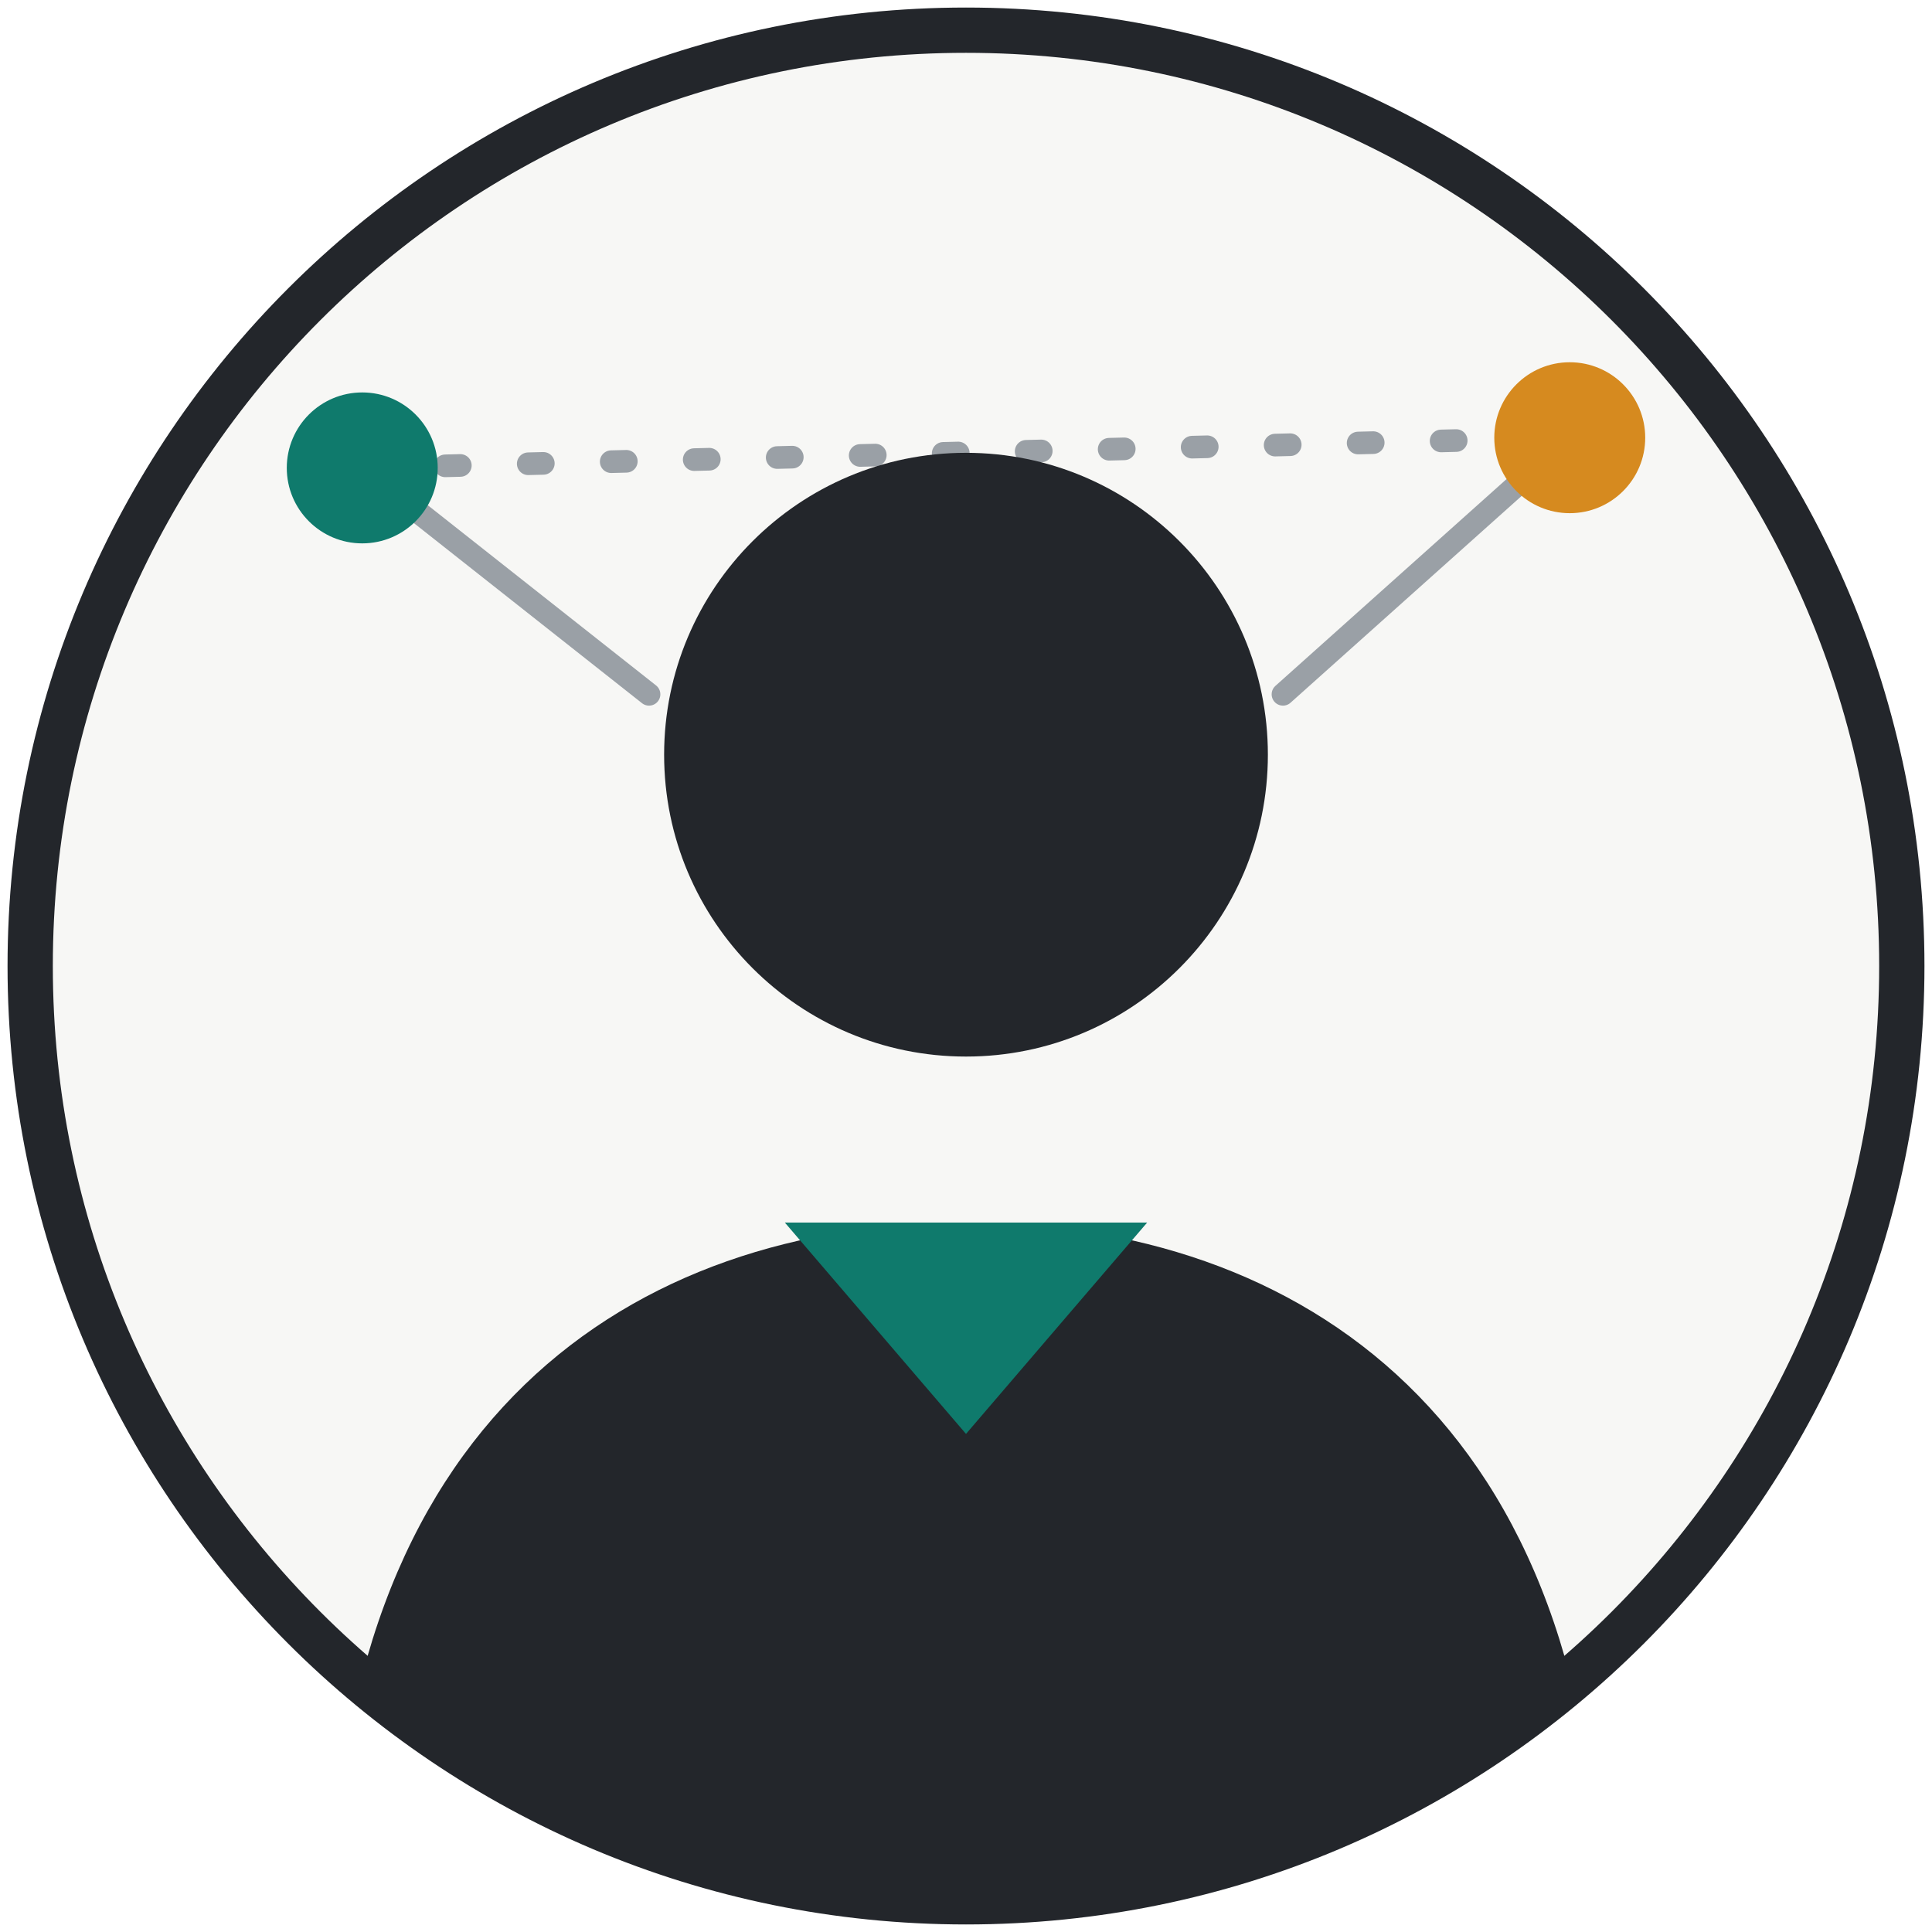
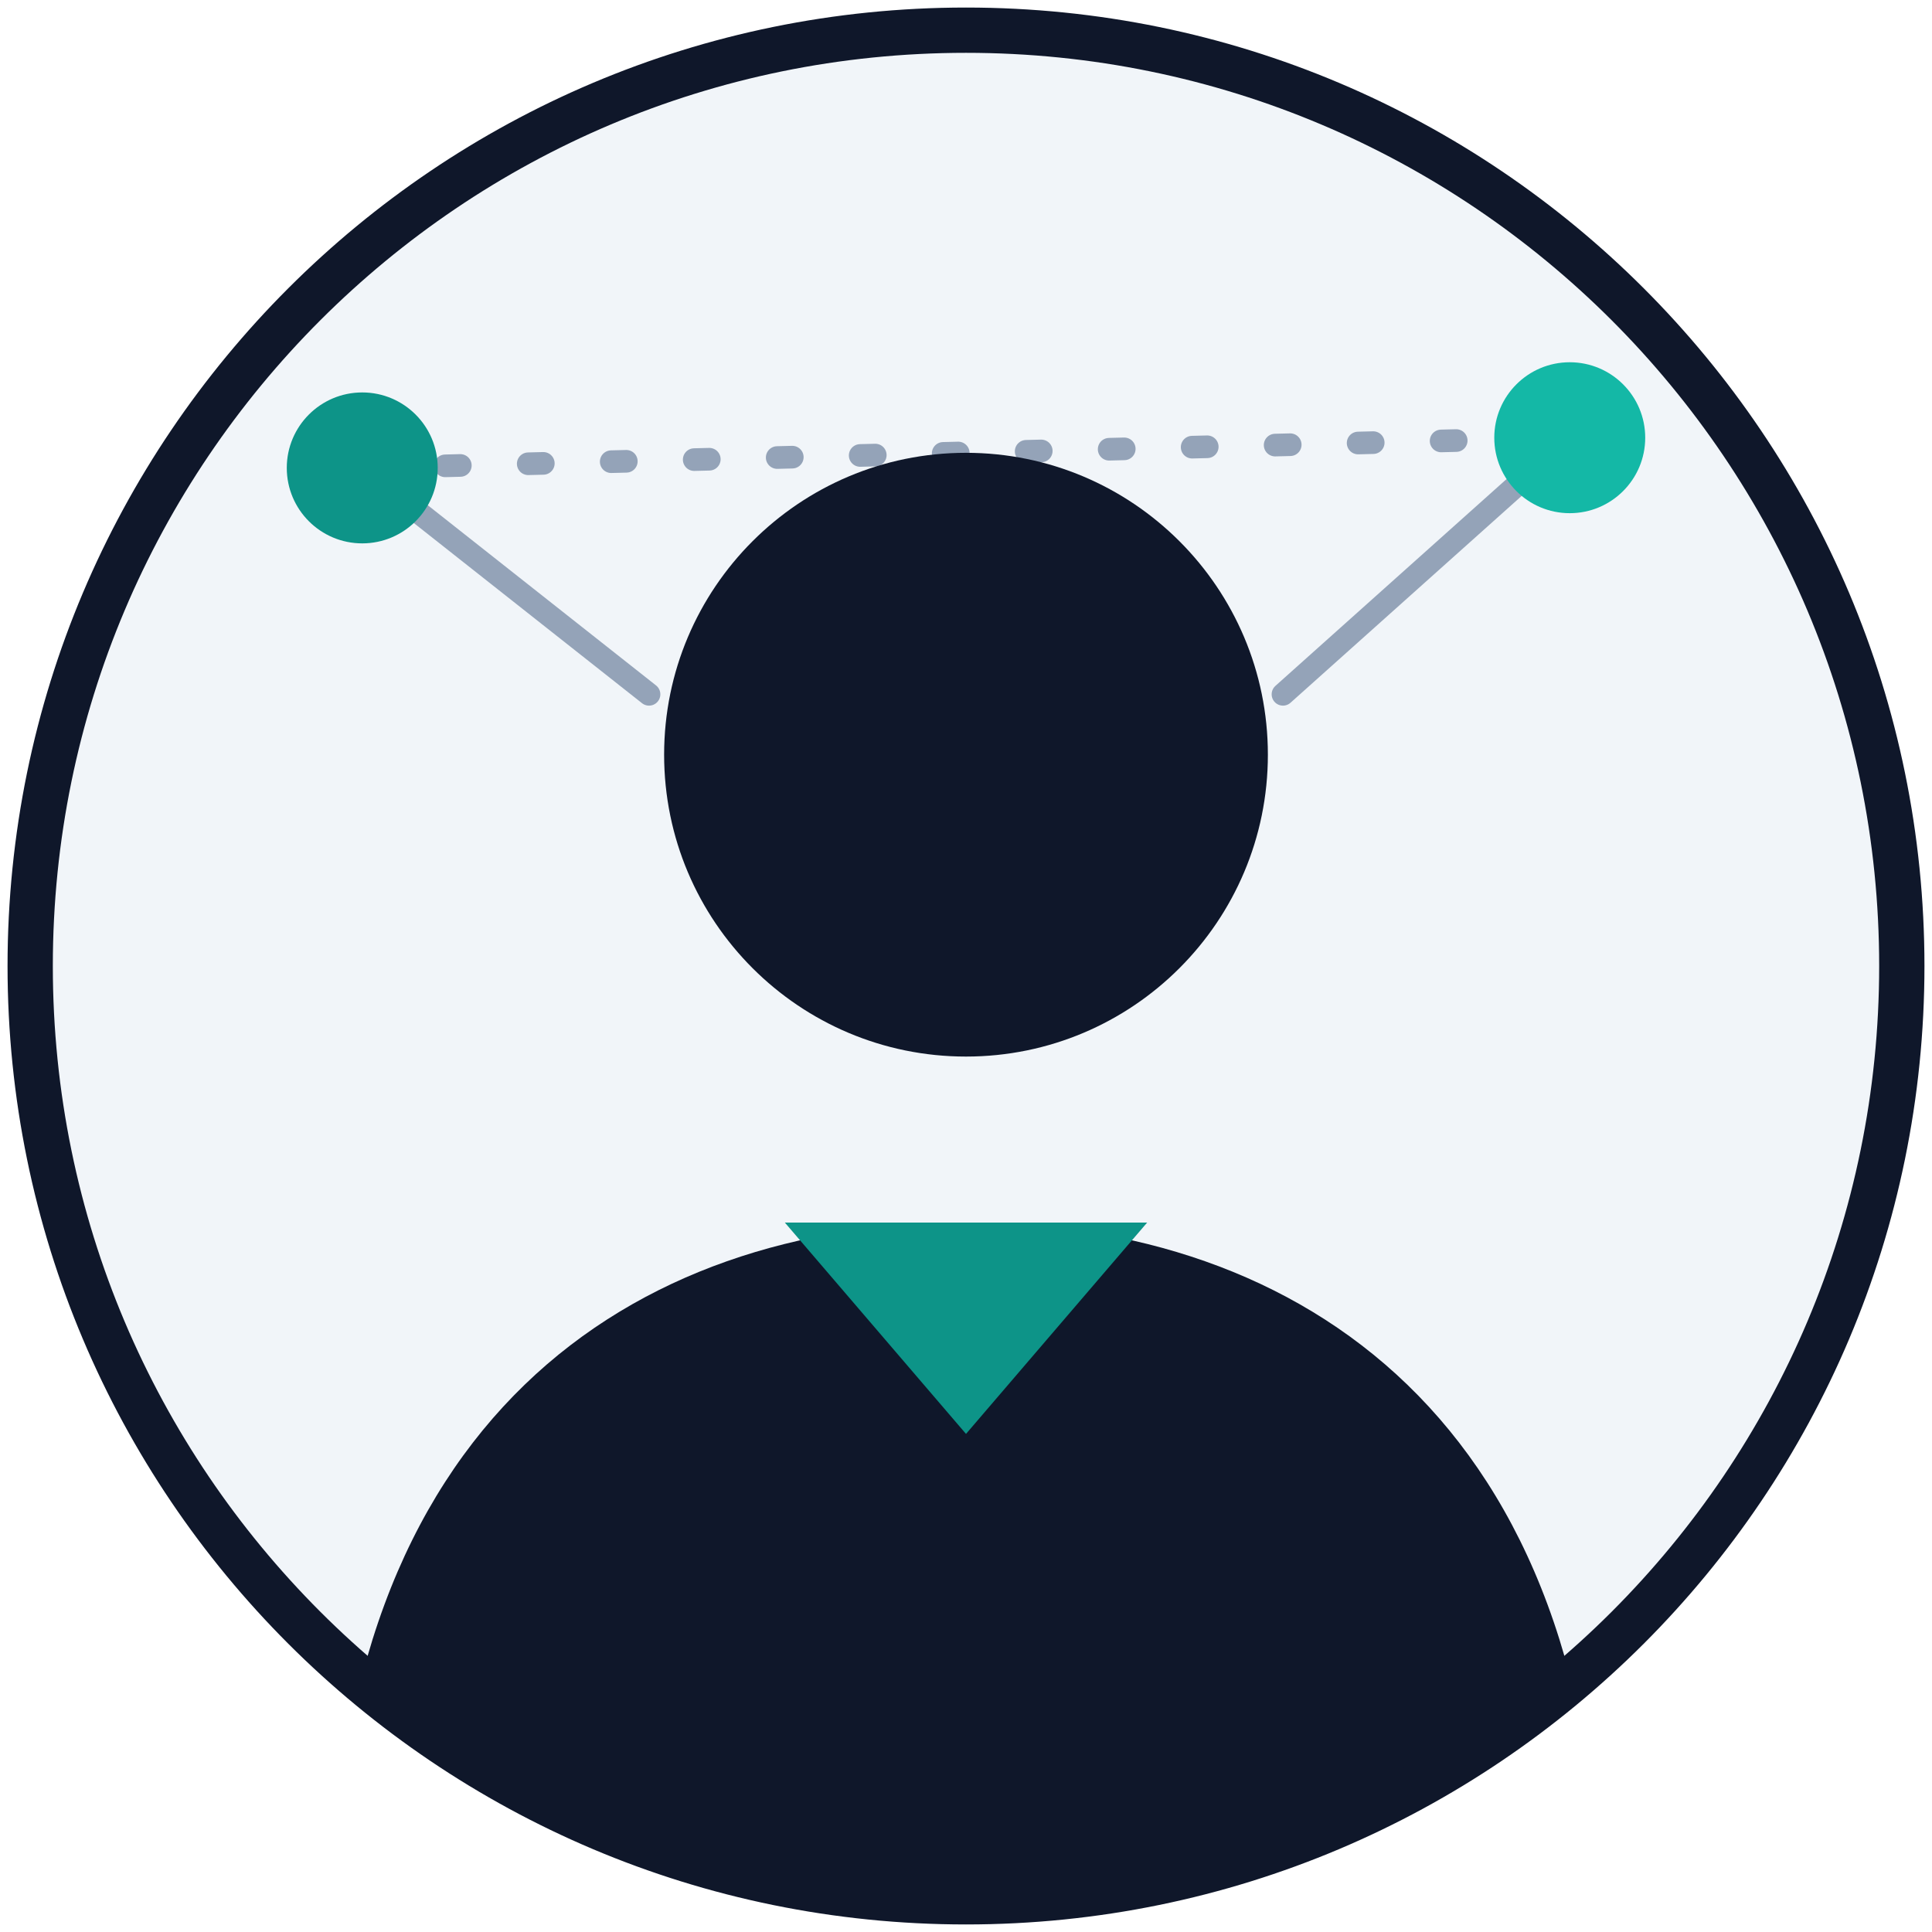
<svg xmlns="http://www.w3.org/2000/svg" width="256" height="256" viewBox="0 0 256 256" role="img" aria-label="Generic scholar silhouette avatar with graph nodes">
  <defs>
    <clipPath id="c">
      <circle cx="128" cy="128" r="124" />
    </clipPath>
  </defs>
  <g clip-path="url(#c)">
-     <rect width="256" height="256" fill="#f7f7f5" />
-     <g stroke="#9aa0a6" stroke-width="3" stroke-linecap="round" fill="none">
+     <rect width="256" height="256" fill="#f1f5f9" />
+     <g stroke="#94a3b8" stroke-width="3" stroke-linecap="round" fill="none">
      <line x1="48" y1="62" x2="86" y2="92" />
      <line x1="208" y1="58" x2="170" y2="92" />
      <line x1="48" y1="62" x2="208" y2="58" stroke-dasharray="2 9" />
    </g>
-     <circle cx="48" cy="62" r="10" fill="#0f7a6c" />
-     <circle cx="208" cy="58" r="10" fill="#d68a1f" />
-     <circle cx="128" cy="100" r="40" fill="#23262b" />
-     <path d="M44 256 C 44 188, 84 162, 128 162 C 172 162, 212 188, 212 256 Z" fill="#23262b" />
-     <path d="M104 162 L128 190 L152 162" fill="#0f7a6c" />
+     <circle cx="48" cy="62" r="10" fill="#0d9488" />
+     <circle cx="208" cy="58" r="10" fill="#14b8a6" />
+     <circle cx="128" cy="100" r="40" fill="#0f172a" />
+     <path d="M44 256 C 44 188, 84 162, 128 162 C 172 162, 212 188, 212 256 Z" fill="#0f172a" />
+     <path d="M104 162 L128 190 L152 162" fill="#0d9488" />
  </g>
-   <circle cx="128" cy="128" r="124" fill="none" stroke="#23262b" stroke-width="6" />
+   <circle cx="128" cy="128" r="124" fill="none" stroke="#0f172a" stroke-width="6" />
</svg>
